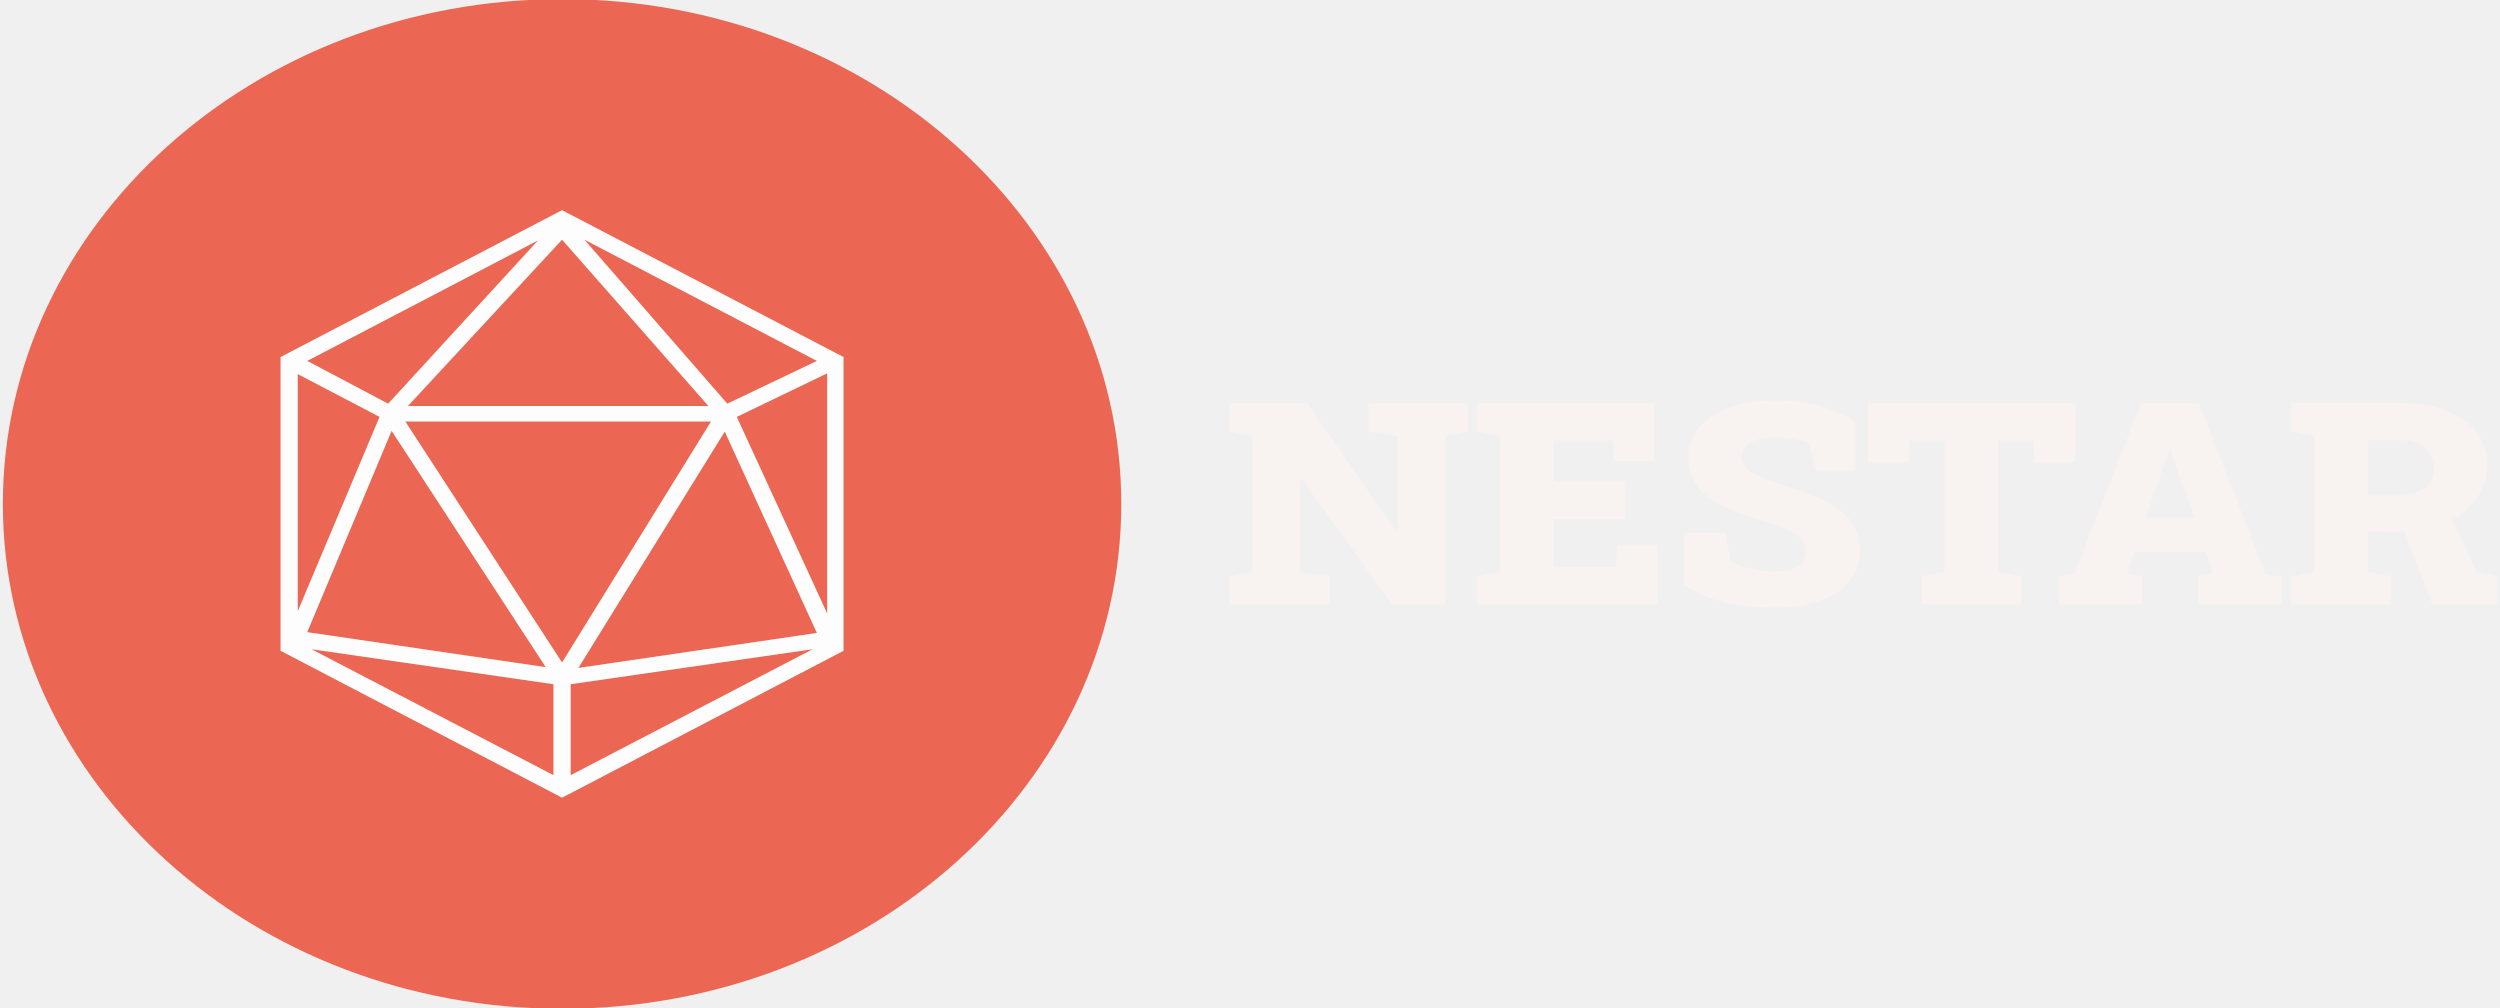
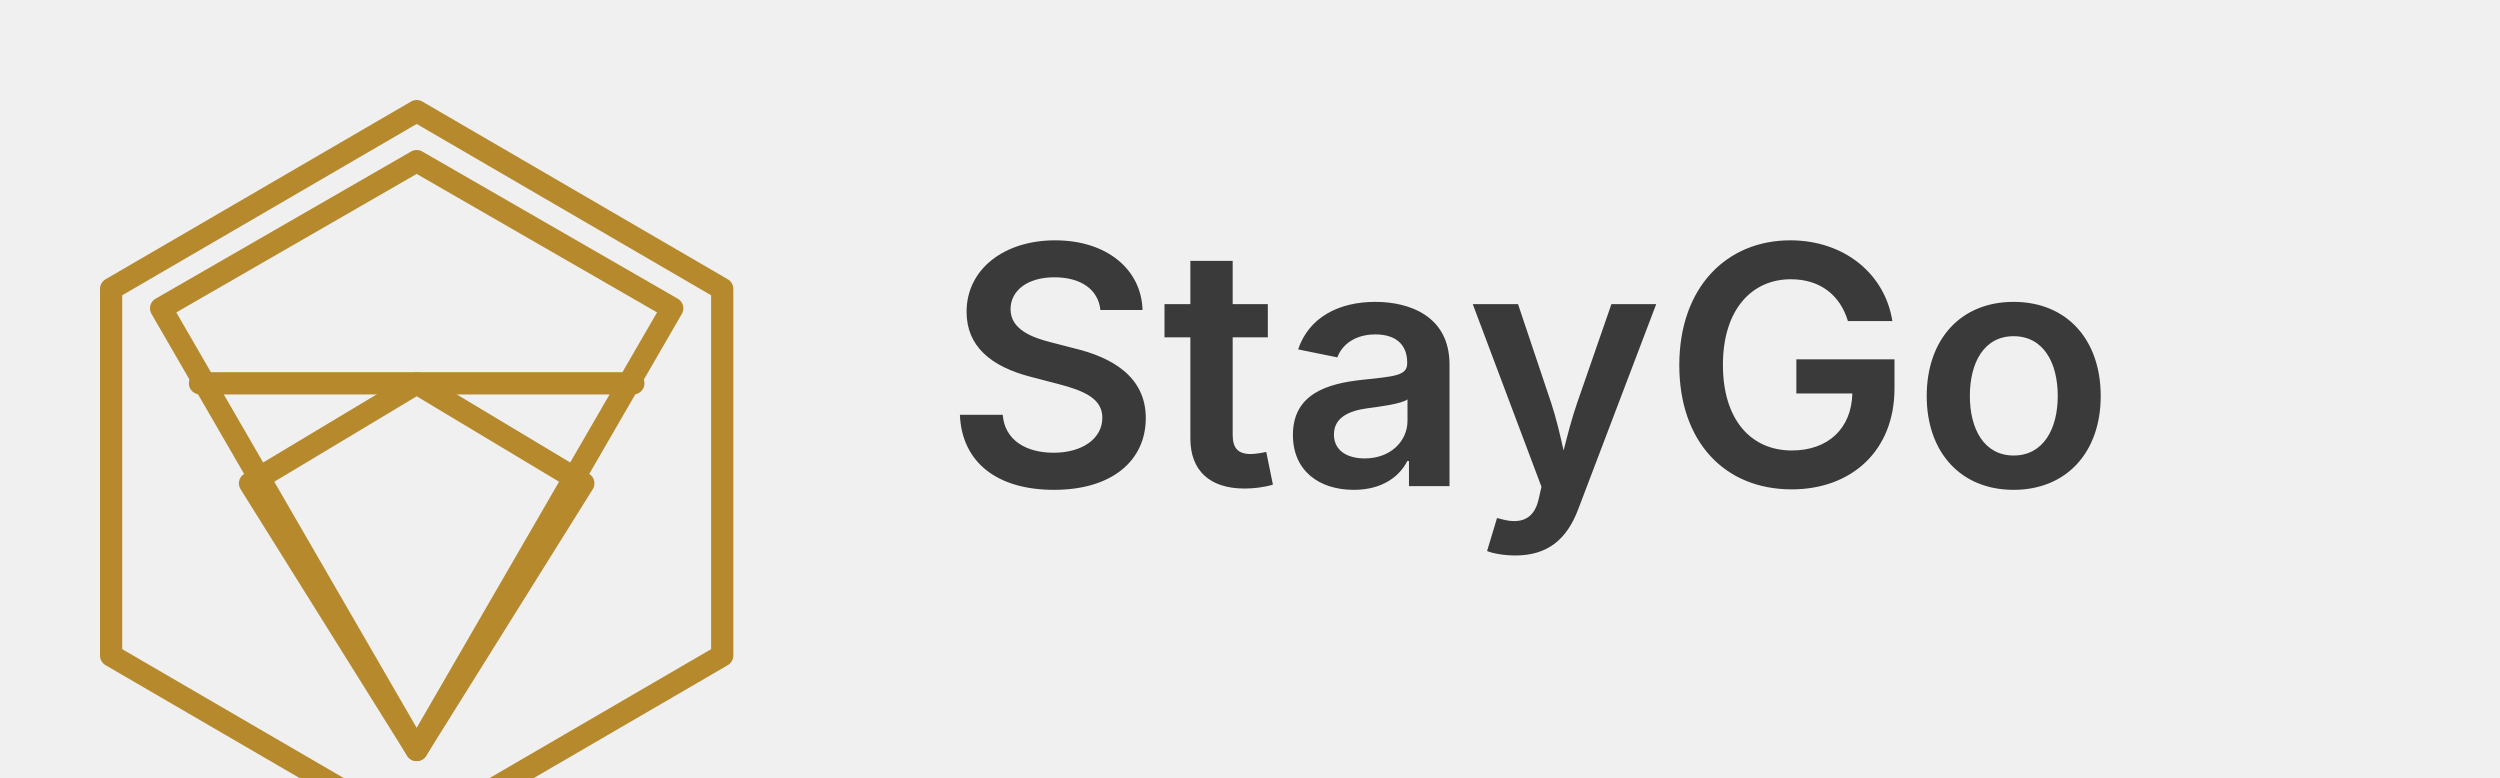
- <svg xmlns="http://www.w3.org/2000/svg" width="129" height="52" viewBox="0 0 129 52" fill="none">
-   <g clipPath="url(#clip0_6733_27842)">
-     <g clipPath="url(#clip1_6733_27842)">
-       <g clipPath="url(#clip2_6733_27842)">
-         <g clipPath="url(#clip3_6733_27842)">
-           <g clipPath="url(#clip4_6733_27842)">
-             <path d="M68.607 31.195H63.445V29.733L64.631 29.502V22.5L63.445 22.272V20.801H64.631H67.454L72.073 27.456H72.118V22.5L70.609 22.272V20.801H74.579H75.771V22.272L74.579 22.5V31.195H71.843L67.137 24.684H67.092V29.502L68.607 29.733V31.195ZM85.512 31.195H76.192V29.733L77.383 29.502V22.5L76.192 22.272V20.801H85.386V23.801H83.29L83.226 22.728H80.159V24.862H83.835V26.783H80.159V29.259H83.378L83.439 28.14H85.512V31.195ZM91.574 31.344C90.637 31.344 89.805 31.263 89.078 31.101C88.35 30.94 87.624 30.636 86.901 30.189V27.491H89.045L89.281 28.876C89.45 29.046 89.748 29.189 90.175 29.306C90.603 29.423 91.069 29.482 91.574 29.482C91.928 29.482 92.224 29.443 92.462 29.365C92.699 29.285 92.878 29.169 92.999 29.017C93.12 28.865 93.181 28.681 93.181 28.467C93.181 28.262 93.123 28.079 93.009 27.918C92.897 27.756 92.711 27.603 92.452 27.459C92.195 27.312 91.847 27.163 91.409 27.011C90.423 26.727 89.613 26.436 88.98 26.14C88.348 25.846 87.878 25.497 87.572 25.093C87.263 24.688 87.109 24.185 87.109 23.585C87.109 23.01 87.29 22.507 87.653 22.076C88.017 21.645 88.518 21.306 89.155 21.059C89.794 20.811 90.524 20.68 91.344 20.667C92.284 20.647 93.114 20.732 93.835 20.921C94.558 21.108 95.196 21.392 95.749 21.772V24.277H93.695L93.368 22.886C93.189 22.806 92.934 22.733 92.604 22.667C92.272 22.598 91.918 22.564 91.542 22.564C91.222 22.564 90.938 22.602 90.687 22.678C90.437 22.754 90.238 22.869 90.091 23.023C89.947 23.175 89.874 23.365 89.874 23.593C89.874 23.779 89.935 23.944 90.055 24.09C90.179 24.235 90.392 24.38 90.697 24.526C91.003 24.67 91.431 24.838 91.979 25.029C93.285 25.376 94.277 25.809 94.955 26.33C95.633 26.852 95.972 27.56 95.972 28.453C95.972 29.067 95.788 29.589 95.418 30.02C95.049 30.45 94.535 30.779 93.877 31.005C93.218 31.231 92.451 31.344 91.574 31.344ZM104.311 31.195H99.133V29.733L100.334 29.502V22.743H98.556L98.485 23.865H96.39V20.801H107.086V23.865H104.969L104.904 22.743H103.11V29.502L104.311 29.733V31.195ZM110.542 31.195H106.232V29.733L107.038 29.625L110.471 20.801H113.473L116.912 29.625L117.718 29.733V31.195H113.418V29.733L114.169 29.604L113.822 28.476H110.121L109.791 29.604L110.542 29.733V31.195ZM111.798 23.608L110.707 26.719H113.23L112.106 23.573L111.98 23.207H111.931L111.798 23.608ZM123.379 31.195H118.217V29.733L119.412 29.502V22.5L118.217 22.272V20.795H123.878C124.789 20.795 125.579 20.926 126.248 21.187C126.92 21.448 127.437 21.821 127.799 22.304C128.162 22.787 128.344 23.36 128.344 24.02C128.344 24.63 128.161 25.197 127.796 25.719C127.429 26.243 126.927 26.663 126.29 26.979C125.651 27.297 124.924 27.453 124.108 27.447L122.187 27.426V29.502L123.379 29.733V31.195ZM128.858 31.195H125.507L123.955 27.14L126.368 26.397L127.767 29.49L128.858 29.739V31.195ZM122.187 22.716V25.506H123.91C124.448 25.506 124.861 25.392 125.15 25.166C125.44 24.94 125.584 24.614 125.584 24.187C125.584 23.742 125.438 23.387 125.144 23.12C124.848 22.851 124.426 22.716 123.878 22.716H122.187Z" fill="#F8F2F1" />
-           </g>
-         </g>
-       </g>
-     </g>
-     <g clipPath="url(#clip5_6733_27842)">
-       <g clipPath="url(#clip6_6733_27842)">
-         <path d="M0.148 26.003C0.148 11.616 13.067 -0.047 29.003 -0.047C44.939 -0.047 57.858 11.616 57.858 26.003C57.858 40.39 44.939 52.053 29.003 52.053C13.067 52.053 0.148 40.39 0.148 26.003ZM29.003 51.09C44.35 51.09 56.791 39.858 56.791 26.003C56.791 12.148 44.35 0.916 29.003 0.916C13.656 0.916 1.215 12.148 1.215 26.003C1.215 39.858 13.656 51.09 29.003 51.09Z" fill="#EB6753" />
-         <path d="M29.004 51.79C44.78 51.79 57.57 40.244 57.57 26.001C57.57 11.757 44.78 0.211 29.004 0.211C13.227 0.211 0.438 11.757 0.438 26.001C0.438 40.244 13.227 51.79 29.004 51.79Z" fill="#EB6753" />
-         <g clipPath="url(#clip7_6733_27842)">
-           <g clipPath="url(#clip8_6733_27842)">
-             <path d="M29.002 10.844L14.477 18.423V33.581L29.002 41.161L43.527 33.581V18.423L29.002 10.844ZM21.051 20.949L29.002 12.368L36.553 20.949H21.051ZM36.686 21.752L29.002 34.183L20.917 21.752H36.686ZM28.158 34.424L15.854 32.619L20.207 22.233L28.158 34.424ZM37.397 22.273L42.15 32.659L29.846 34.464L37.397 22.273ZM37.53 20.829L30.157 12.368L42.15 18.623L37.53 20.829ZM20.029 20.829L15.854 18.623L27.758 12.408L20.029 20.829ZM19.585 21.511L15.365 31.536V19.305L19.585 21.511ZM28.558 35.306V39.998L16.076 33.501L28.558 35.306ZM29.446 35.306L41.928 33.501L29.446 39.998V35.306ZM38.019 21.511L42.683 19.265V31.657L38.019 21.511Z" fill="#FDFDFD" />
-           </g>
-         </g>
-       </g>
-     </g>
+ <svg xmlns="http://www.w3.org/2000/svg" width="900" height="280" viewBox="0 0 900 280" role="img" aria-label="StayGo logo">
+   <defs>
+     <style>
+       .icon-stroke { stroke: #B68A2C; stroke-width: 8; fill: none; stroke-linecap: round; stroke-linejoin: round; }
+       .wordmark { fill: #3A3A3A; font-family: 'Inter', 'Segoe UI', Roboto, Arial, sans-serif; font-weight: 600; }
+     </style>
+   </defs>
+   <g transform="translate(40,40) scale(1.0)">
+     <polygon class="icon-stroke" points="110,0 220,64 220,196 110,260 0,196 0,64" />
+     <polygon class="icon-stroke" points="110,18 202,71 110,230 18,71" />
+     <line class="icon-stroke" x1="32" y1="98" x2="188" y2="98" />
+     <polygon class="icon-stroke" points="110,98 170,134 110,230 50,134" />
  </g>
-   <defs>
-     <clipPath id="clip0_6733_27842">
-       <rect width="128.708" height="52.1" fill="white" transform="translate(0.148438 -0.046875)" />
-     </clipPath>
-     <clipPath id="clip1_6733_27842">
-       <rect width="65.413" height="10.68" fill="white" transform="translate(63.4453 20.6641)" />
-     </clipPath>
-     <clipPath id="clip2_6733_27842">
-       <rect width="65.413" height="10.68" fill="white" transform="translate(63.4453 20.6641)" />
-     </clipPath>
-     <clipPath id="clip3_6733_27842">
-       <rect width="65.413" height="10.68" fill="white" transform="translate(63.4453 20.6641)" />
-     </clipPath>
-     <clipPath id="clip4_6733_27842">
-       <rect width="65.413" height="10.68" fill="white" transform="translate(63.4453 20.6641)" />
-     </clipPath>
-     <clipPath id="clip5_6733_27842">
-       <rect width="57.709" height="52.1" fill="white" transform="translate(0.148438 -0.046875)" />
-     </clipPath>
-     <clipPath id="clip6_6733_27842">
-       <rect width="57.709" height="52.1" fill="white" transform="translate(0.148438 -0.046875)" />
-     </clipPath>
-     <clipPath id="clip7_6733_27842">
-       <rect width="29.05" height="30.317" fill="white" transform="translate(14.4766 10.8438)" />
-     </clipPath>
-     <clipPath id="clip8_6733_27842">
-       <rect width="29.05" height="30.317" fill="white" transform="translate(14.4766 10.8438)" />
-     </clipPath>
-   </defs>
+   <text class="wordmark" x="340" y="175" font-size="120">StayGo</text>
</svg>
